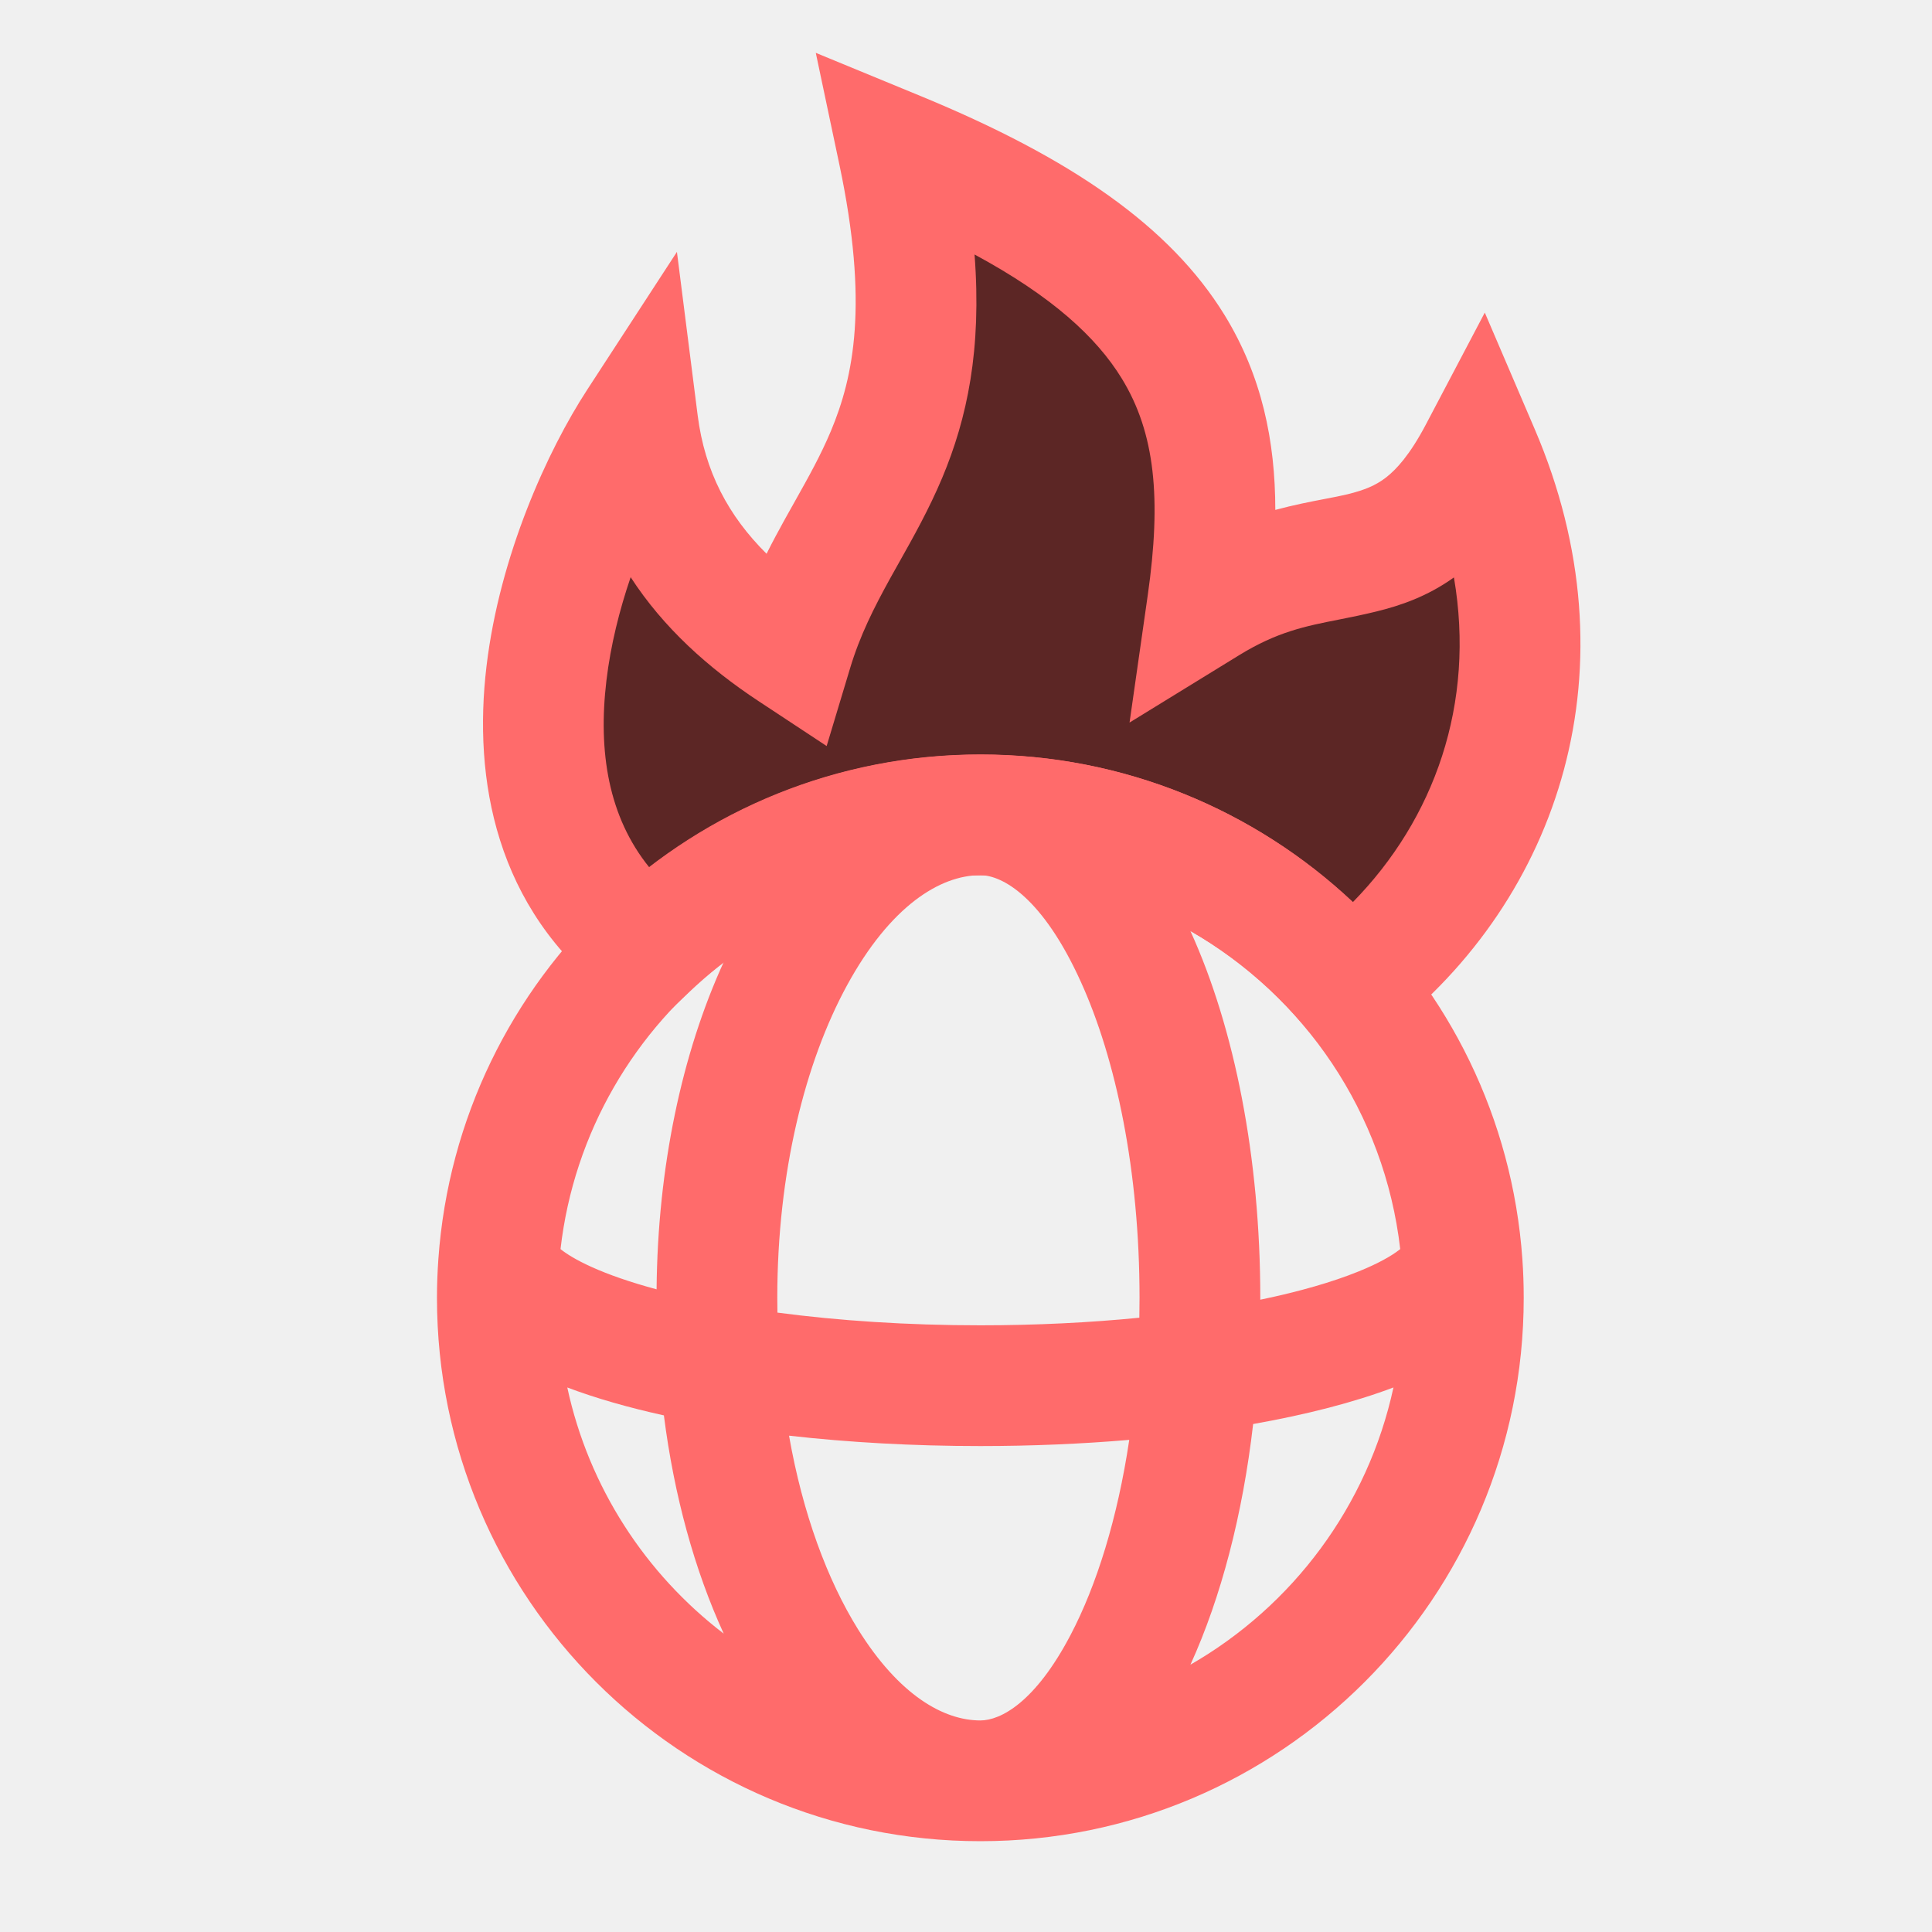
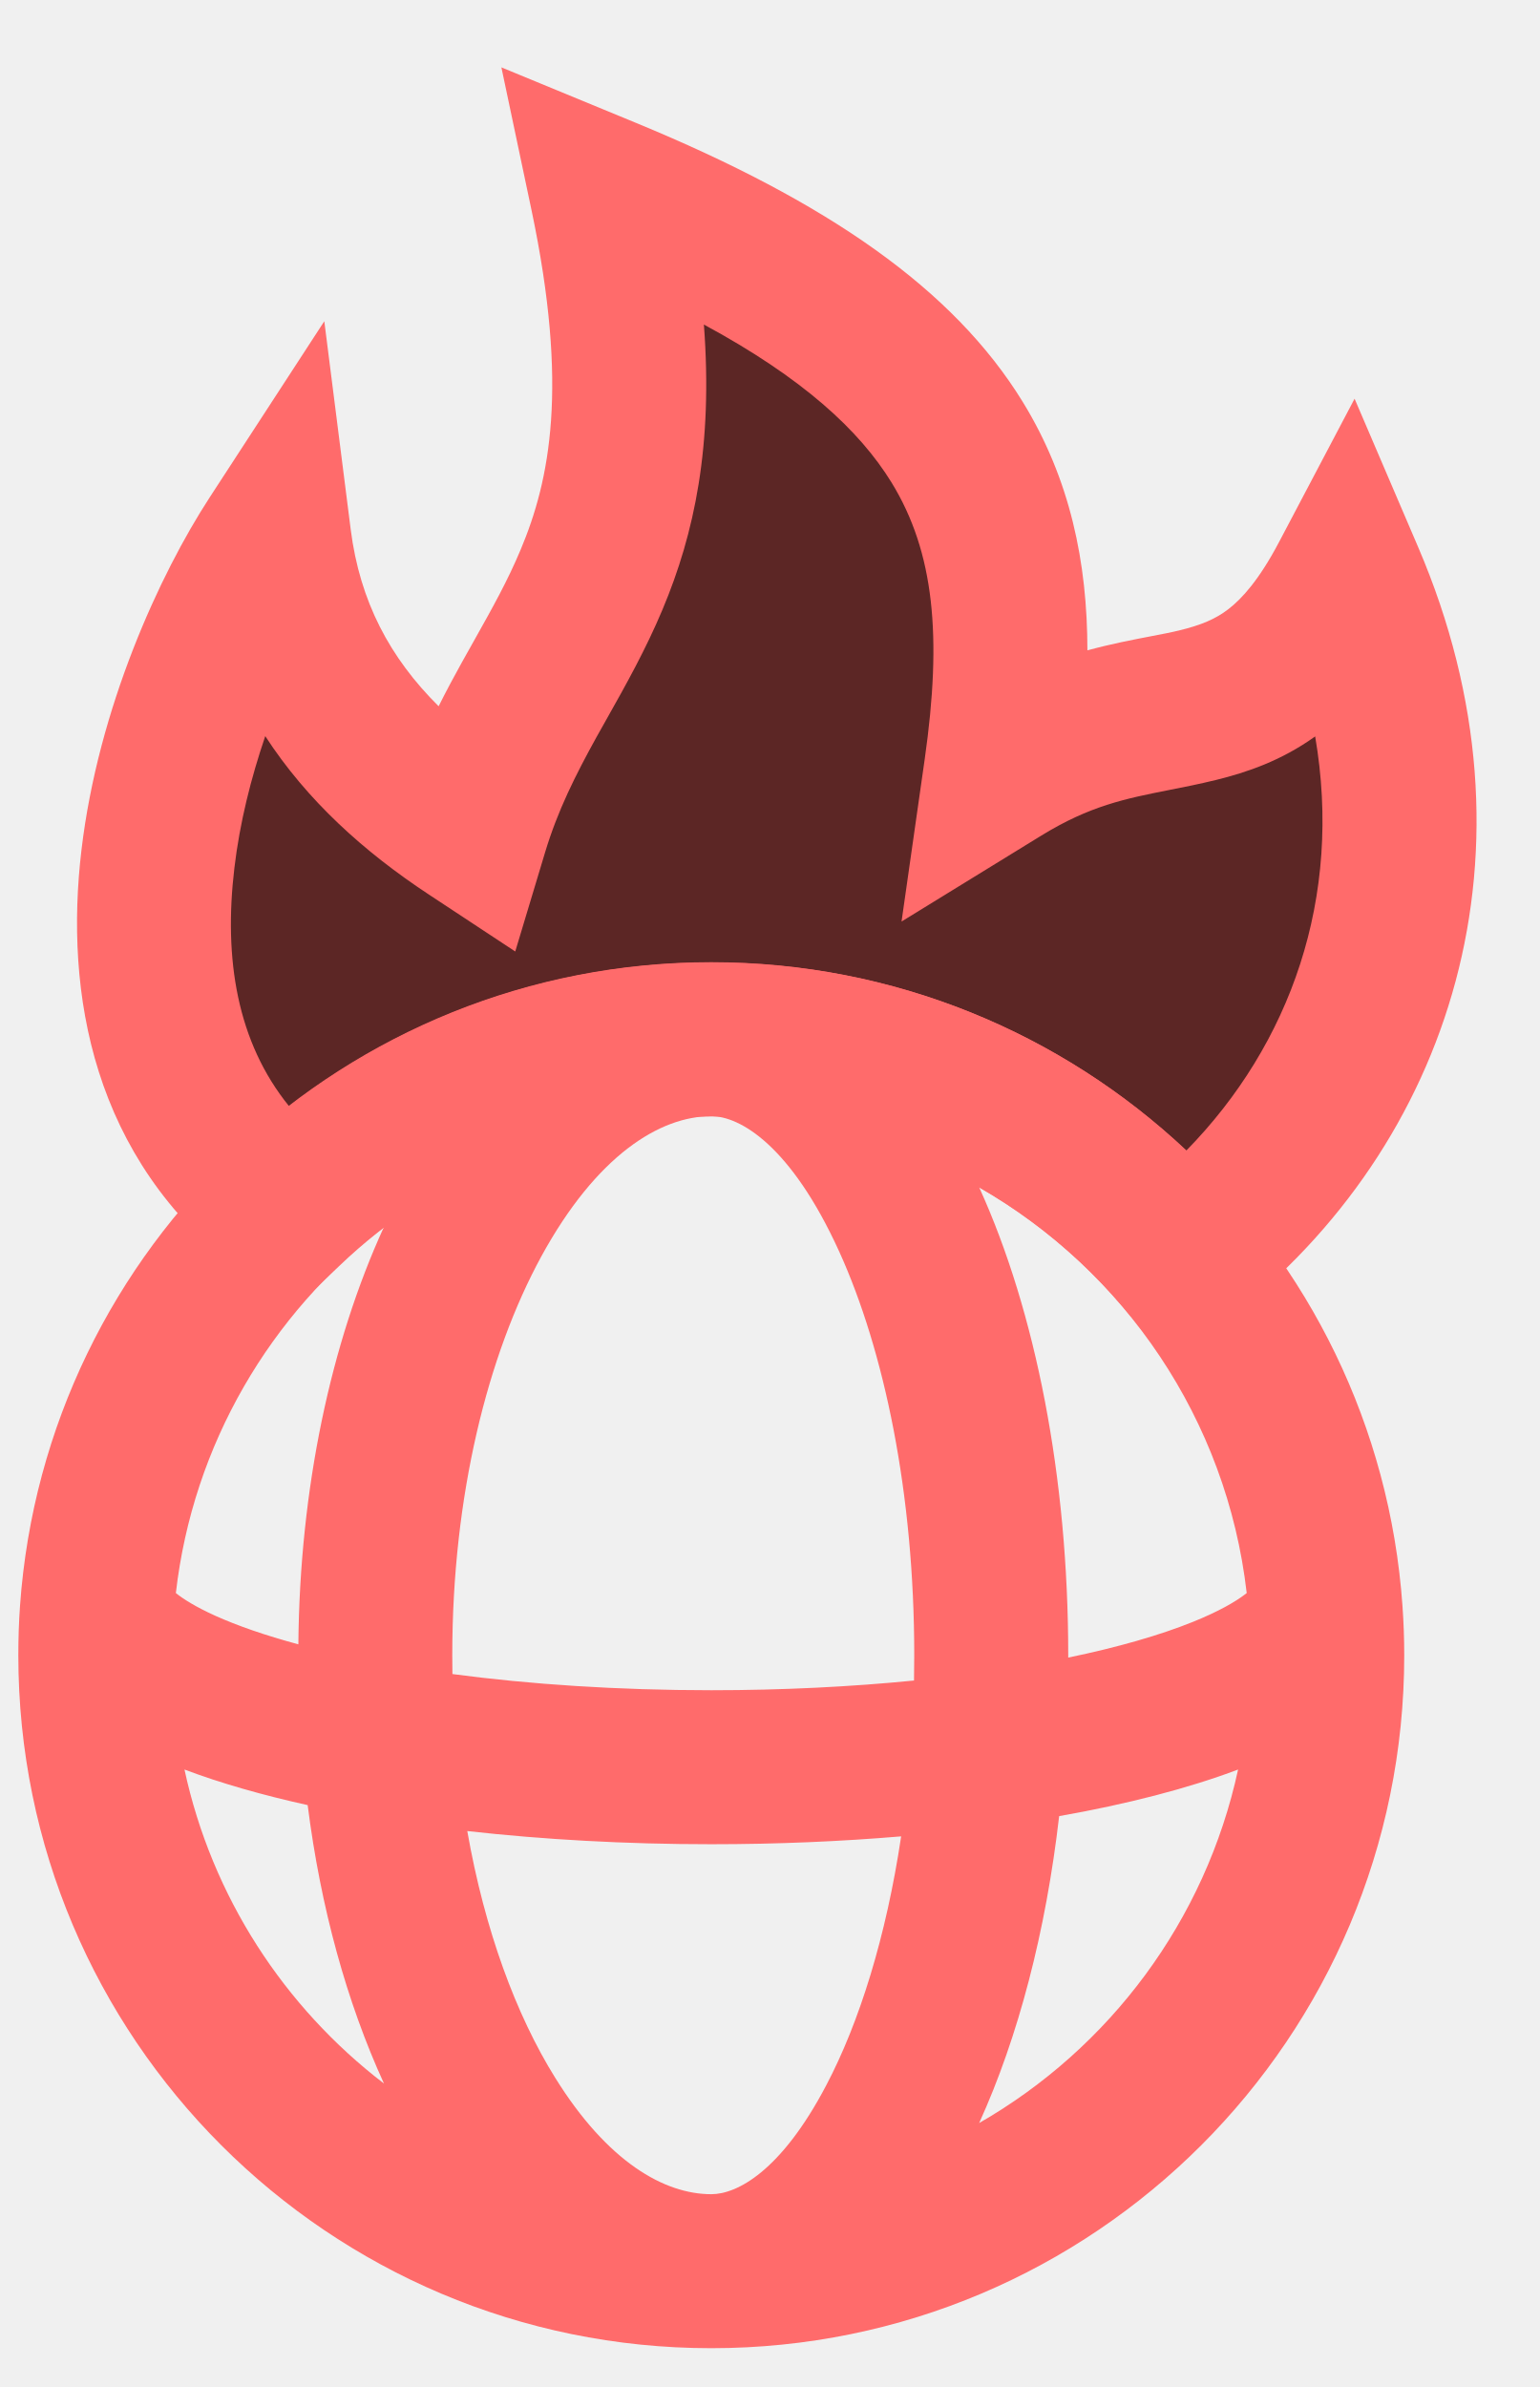
- <svg xmlns="http://www.w3.org/2000/svg" width="40" height="40" viewBox="0 0 40 40" fill="none">
-   <path d="M16.402 13.479C14.686 12.348 13.477 10.905 13.204 8.753C11.732 11.014 9.569 16.709 13.399 19.642C15.194 17.927 17.627 16.873 20.306 16.873C23.366 16.873 26.104 18.247 27.939 20.412C31.107 17.944 32.5 13.75 30.625 9.375C29.081 12.309 27.558 10.927 25 12.5C25.602 8.286 24.633 5.639 18.602 3.152C19.901 9.311 17.376 10.238 16.402 13.479Z" fill="#5C2625" />
-   <path fill-rule="evenodd" clip-rule="evenodd" d="M16.89 1.094L19.079 1.996C22.182 3.276 24.226 4.689 25.354 6.524C26.126 7.783 26.403 9.132 26.404 10.557C26.791 10.453 27.138 10.386 27.429 10.33C27.607 10.296 27.764 10.266 27.896 10.234C28.25 10.147 28.481 10.051 28.692 9.889C28.91 9.721 29.19 9.417 29.519 8.793L30.741 6.472L31.774 8.883C33.881 13.798 32.306 18.593 28.707 21.398L27.76 22.135L26.985 21.22C25.378 19.324 22.983 18.123 20.306 18.123C17.962 18.123 15.835 19.044 14.263 20.546L13.489 21.286L12.639 20.635C10.246 18.802 9.796 16.122 10.072 13.798C10.345 11.496 11.339 9.326 12.156 8.071L14.015 5.215L14.444 8.596C14.592 9.764 15.08 10.68 15.871 11.465C15.995 11.216 16.122 10.982 16.245 10.759C16.319 10.625 16.391 10.498 16.46 10.375C16.746 9.865 16.991 9.427 17.202 8.926C17.677 7.793 17.986 6.287 17.379 3.41L16.89 1.094ZM20.177 5.269C20.327 7.236 20.025 8.66 19.507 9.894C19.236 10.539 18.906 11.127 18.615 11.644C18.552 11.756 18.491 11.864 18.433 11.969C18.093 12.585 17.803 13.158 17.599 13.839L17.115 15.446L15.714 14.522C14.661 13.828 13.734 12.995 13.057 11.95C12.826 12.626 12.642 13.357 12.555 14.093C12.38 15.565 12.597 16.914 13.444 17.959C15.342 16.495 17.724 15.623 20.306 15.623C23.288 15.623 25.999 16.784 28.011 18.676C29.697 16.955 30.551 14.572 30.102 11.955C29.55 12.35 28.993 12.539 28.489 12.662C28.211 12.73 27.96 12.78 27.723 12.827C27.023 12.965 26.444 13.08 25.655 13.565L23.386 14.96L23.763 12.323C24.048 10.326 23.918 8.964 23.223 7.833C22.7 6.981 21.781 6.135 20.177 5.269Z" fill="#FF6B6B" />
-   <path fill-rule="evenodd" clip-rule="evenodd" d="M11.605 25.861C11.727 25.96 11.932 26.088 12.243 26.229C12.603 26.392 13.056 26.549 13.594 26.694C13.616 24.164 14.12 21.803 14.984 19.918C13.146 21.324 11.882 23.443 11.605 25.861ZM20.297 15.62C14.354 15.62 9.488 20.229 9.076 26.068C9.057 26.333 9.047 26.601 9.047 26.87C9.047 33.084 14.084 38.12 20.297 38.12C26.511 38.12 31.547 33.084 31.547 26.87C31.547 26.601 31.538 26.333 31.519 26.068C31.107 20.229 26.241 15.62 20.297 15.62ZM20.297 18.12C19.463 18.12 18.433 18.758 17.538 20.398C16.669 21.991 16.093 24.277 16.093 26.87C16.093 26.973 16.094 27.075 16.096 27.176C17.355 27.343 18.781 27.439 20.297 27.439C21.458 27.439 22.567 27.383 23.589 27.282C23.591 27.145 23.593 27.008 23.593 26.87C23.593 24.245 23.107 21.929 22.373 20.317C21.589 18.591 20.761 18.12 20.297 18.12ZM26.093 26.909C26.093 26.896 26.093 26.883 26.093 26.87C26.093 23.973 25.561 21.288 24.649 19.282C24.649 19.28 24.648 19.278 24.647 19.276C27 20.627 28.666 23.04 28.99 25.861C28.984 25.866 28.977 25.871 28.971 25.876C28.808 26.003 28.533 26.161 28.118 26.328C27.588 26.542 26.904 26.741 26.093 26.909ZM23.38 29.811C22.403 29.894 21.367 29.939 20.297 29.939C18.902 29.939 17.564 29.863 16.336 29.724C16.618 31.332 17.128 32.708 17.762 33.729C18.611 35.095 19.534 35.62 20.297 35.62C20.711 35.62 21.428 35.255 22.164 33.852C22.702 32.828 23.137 31.439 23.38 29.811ZM24.647 34.465C25.282 33.07 25.729 31.356 25.945 29.483C27.043 29.289 28.032 29.035 28.85 28.726C28.32 31.18 26.761 33.251 24.647 34.465ZM14.984 33.823C14.381 32.508 13.956 30.965 13.745 29.304C13.01 29.142 12.335 28.949 11.745 28.726C12.19 30.79 13.364 32.583 14.984 33.823ZM11.5 25.761C11.499 25.759 11.499 25.759 11.499 25.759Z" fill="#FF6B6B" />
+ <svg xmlns="http://www.w3.org/2000/svg" width="20" height="31" viewBox="0 0 20 31" fill="none">
+   <g clip-path="url(#clip0_1819_2330)">
+     <path d="M6.121 10.783C4.749 9.878 3.781 8.724 3.563 7.002C2.386 8.811 0.655 13.367 3.719 15.714C5.155 14.342 7.102 13.499 9.245 13.499C11.693 13.499 13.883 14.598 15.351 16.329C17.885 14.355 19 11 17.5 7.5C16.264 9.847 15.046 8.742 13 10C13.482 6.629 12.707 4.512 7.882 2.521C8.921 7.449 6.901 8.191 6.121 10.783Z" fill="#5C2625" />
+     <path fill-rule="evenodd" clip-rule="evenodd" d="M6.512 0.875L8.263 1.597C10.745 2.621 12.381 3.751 13.283 5.219C13.901 6.226 14.122 7.306 14.123 8.446C14.432 8.362 14.71 8.309 14.943 8.264C15.085 8.237 15.211 8.213 15.317 8.187C15.6 8.118 15.785 8.041 15.954 7.911C16.128 7.777 16.352 7.534 16.615 7.034L17.593 5.178L18.419 7.106C20.105 11.039 18.845 14.875 15.965 17.118L15.208 17.708L14.588 16.976C13.302 15.459 11.386 14.499 9.245 14.499C7.369 14.499 5.668 15.235 4.41 16.437L3.791 17.029L3.111 16.508C1.197 15.042 0.837 12.898 1.058 11.039C1.276 9.196 2.071 7.461 2.725 6.457L4.212 4.172L4.555 6.877C4.674 7.812 5.064 8.544 5.697 9.172C5.796 8.973 5.897 8.786 5.996 8.607C6.055 8.5 6.113 8.398 6.168 8.3C6.397 7.892 6.593 7.542 6.761 7.141C7.142 6.235 7.388 5.029 6.903 2.728L6.512 0.875ZM9.142 4.215C9.261 5.789 9.02 6.928 8.605 7.915C8.389 8.431 8.125 8.901 7.892 9.315C7.842 9.405 7.793 9.491 7.746 9.575C7.474 10.068 7.243 10.526 7.079 11.071L6.692 12.357L5.571 11.618C4.729 11.063 3.987 10.396 3.445 9.56C3.261 10.101 3.113 10.685 3.044 11.274C2.904 12.452 3.077 13.531 3.755 14.367C5.274 13.196 7.179 12.499 9.245 12.499C11.63 12.499 13.799 13.428 15.409 14.941C16.758 13.564 17.441 11.657 17.081 9.564C16.64 9.88 16.194 10.031 15.791 10.13C15.569 10.184 15.368 10.224 15.178 10.261C14.618 10.372 14.155 10.464 13.524 10.852L11.709 11.968L12.01 9.859C12.238 8.261 12.134 7.171 11.579 6.266C11.16 5.585 10.424 4.908 9.142 4.215Z" fill="#FF6B6B" />
+     <path fill-rule="evenodd" clip-rule="evenodd" d="M2.284 20.689C2.382 20.768 2.545 20.87 2.794 20.983C3.083 21.113 3.445 21.239 3.875 21.355C3.893 19.331 4.296 17.442 4.987 15.934C3.517 17.059 2.506 18.754 2.284 20.689ZM9.238 12.496C4.483 12.496 0.59 16.183 0.26 20.855C0.245 21.067 0.238 21.281 0.238 21.496C0.238 26.467 4.267 30.496 9.238 30.496C14.208 30.496 18.238 26.467 18.238 21.496C18.238 21.281 18.23 21.067 18.215 20.855C17.886 16.183 13.993 12.496 9.238 12.496ZM9.238 14.496C8.57 14.496 7.746 15.006 7.03 16.318C6.335 17.593 5.874 19.422 5.874 21.496C5.874 21.578 5.875 21.66 5.876 21.741C6.883 21.875 8.024 21.951 9.238 21.951C10.166 21.951 11.053 21.906 11.871 21.825C11.873 21.716 11.874 21.607 11.874 21.496C11.874 19.396 11.485 17.544 10.899 16.253C10.271 14.873 9.609 14.496 9.238 14.496ZM13.874 21.527C13.874 21.517 13.874 21.507 13.874 21.496C13.874 19.178 13.449 17.031 12.72 15.426C12.719 15.424 12.718 15.423 12.717 15.421C14.6 16.502 15.933 18.432 16.192 20.689C16.187 20.693 16.182 20.697 16.177 20.701C16.046 20.802 15.826 20.929 15.494 21.063C15.07 21.234 14.523 21.393 13.874 21.527ZM11.704 23.849C10.922 23.915 10.094 23.951 9.238 23.951C8.121 23.951 7.051 23.89 6.069 23.78C6.295 25.066 6.702 26.166 7.21 26.983C7.889 28.076 8.627 28.496 9.238 28.496C9.569 28.496 10.142 28.204 10.731 27.082C11.162 26.263 11.509 25.151 11.704 23.849ZM12.717 27.572C13.225 26.456 13.583 25.085 13.756 23.586C14.635 23.431 15.425 23.228 16.08 22.981C15.656 24.944 14.409 26.601 12.717 27.572ZM4.987 27.059C4.505 26.006 4.164 24.772 3.996 23.443C3.408 23.313 2.868 23.159 2.396 22.981C2.752 24.632 3.691 26.067 4.987 27.059ZM2.2 20.608C2.199 20.608 2.199 20.607 2.199 20.607Z" fill="#FF6B6B" />
+   </g>
+   <defs>
+     <clipPath id="clip0_1819_2330">
+       <rect width="20" height="31" fill="white" />
+     </clipPath>
+   </defs>
</svg>
